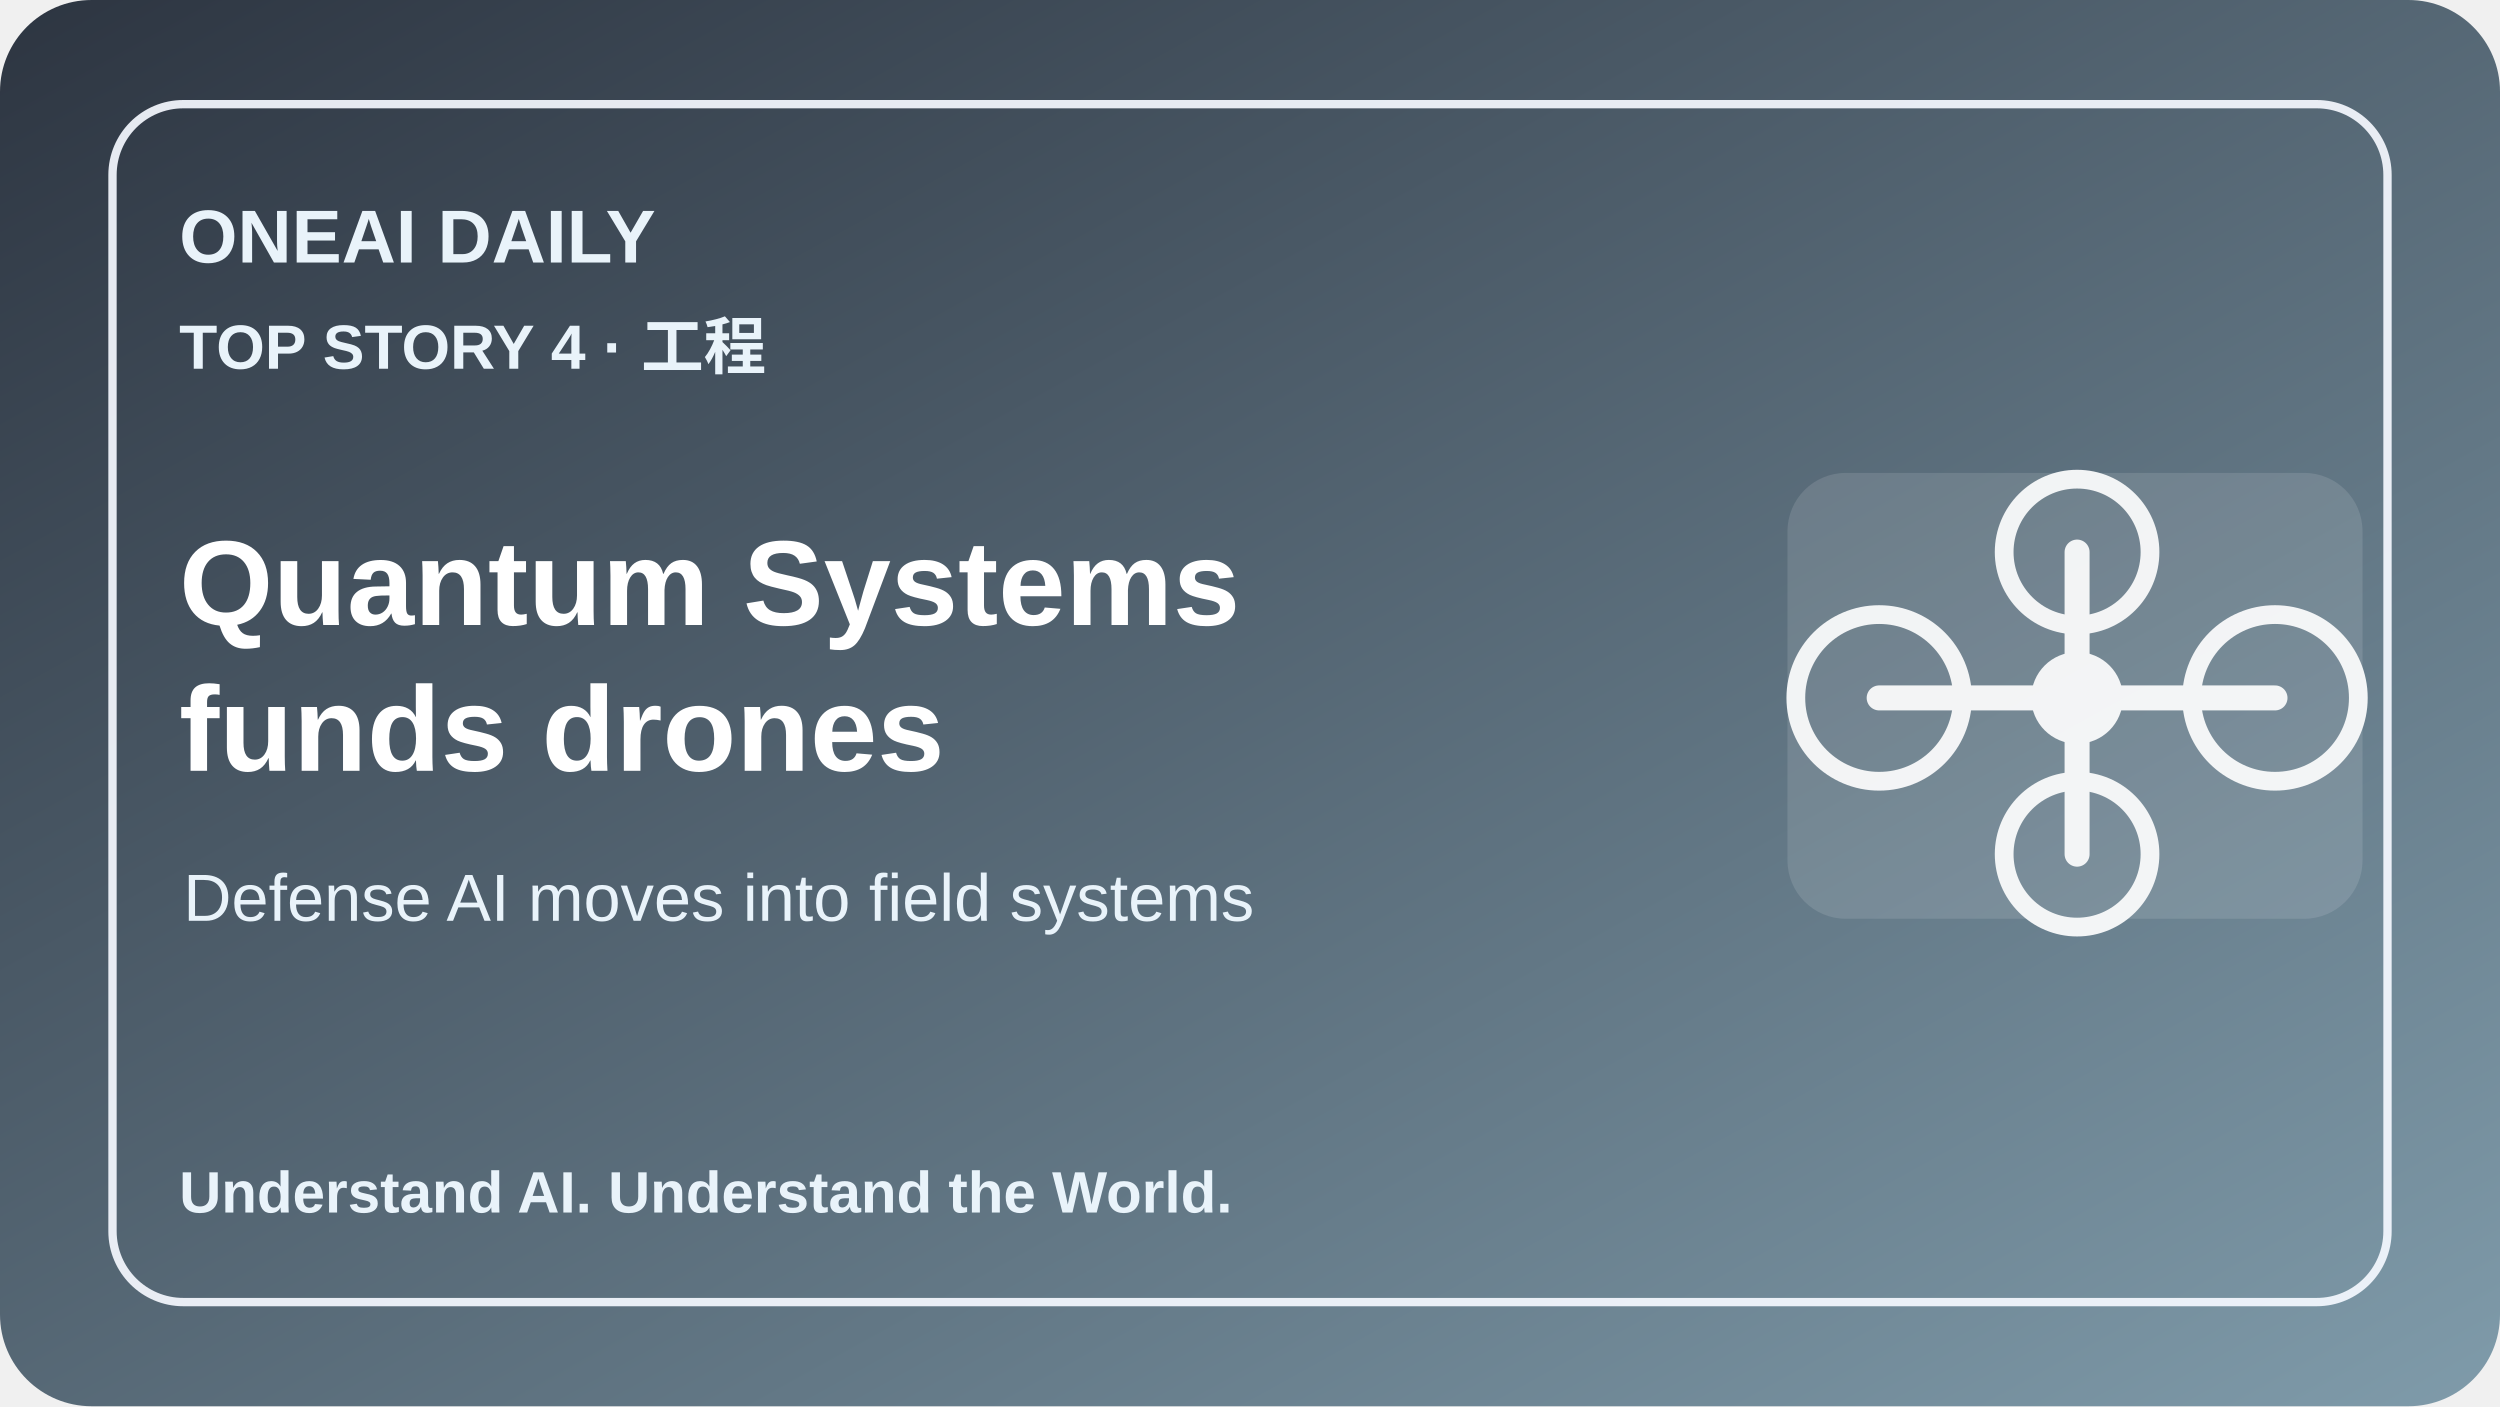
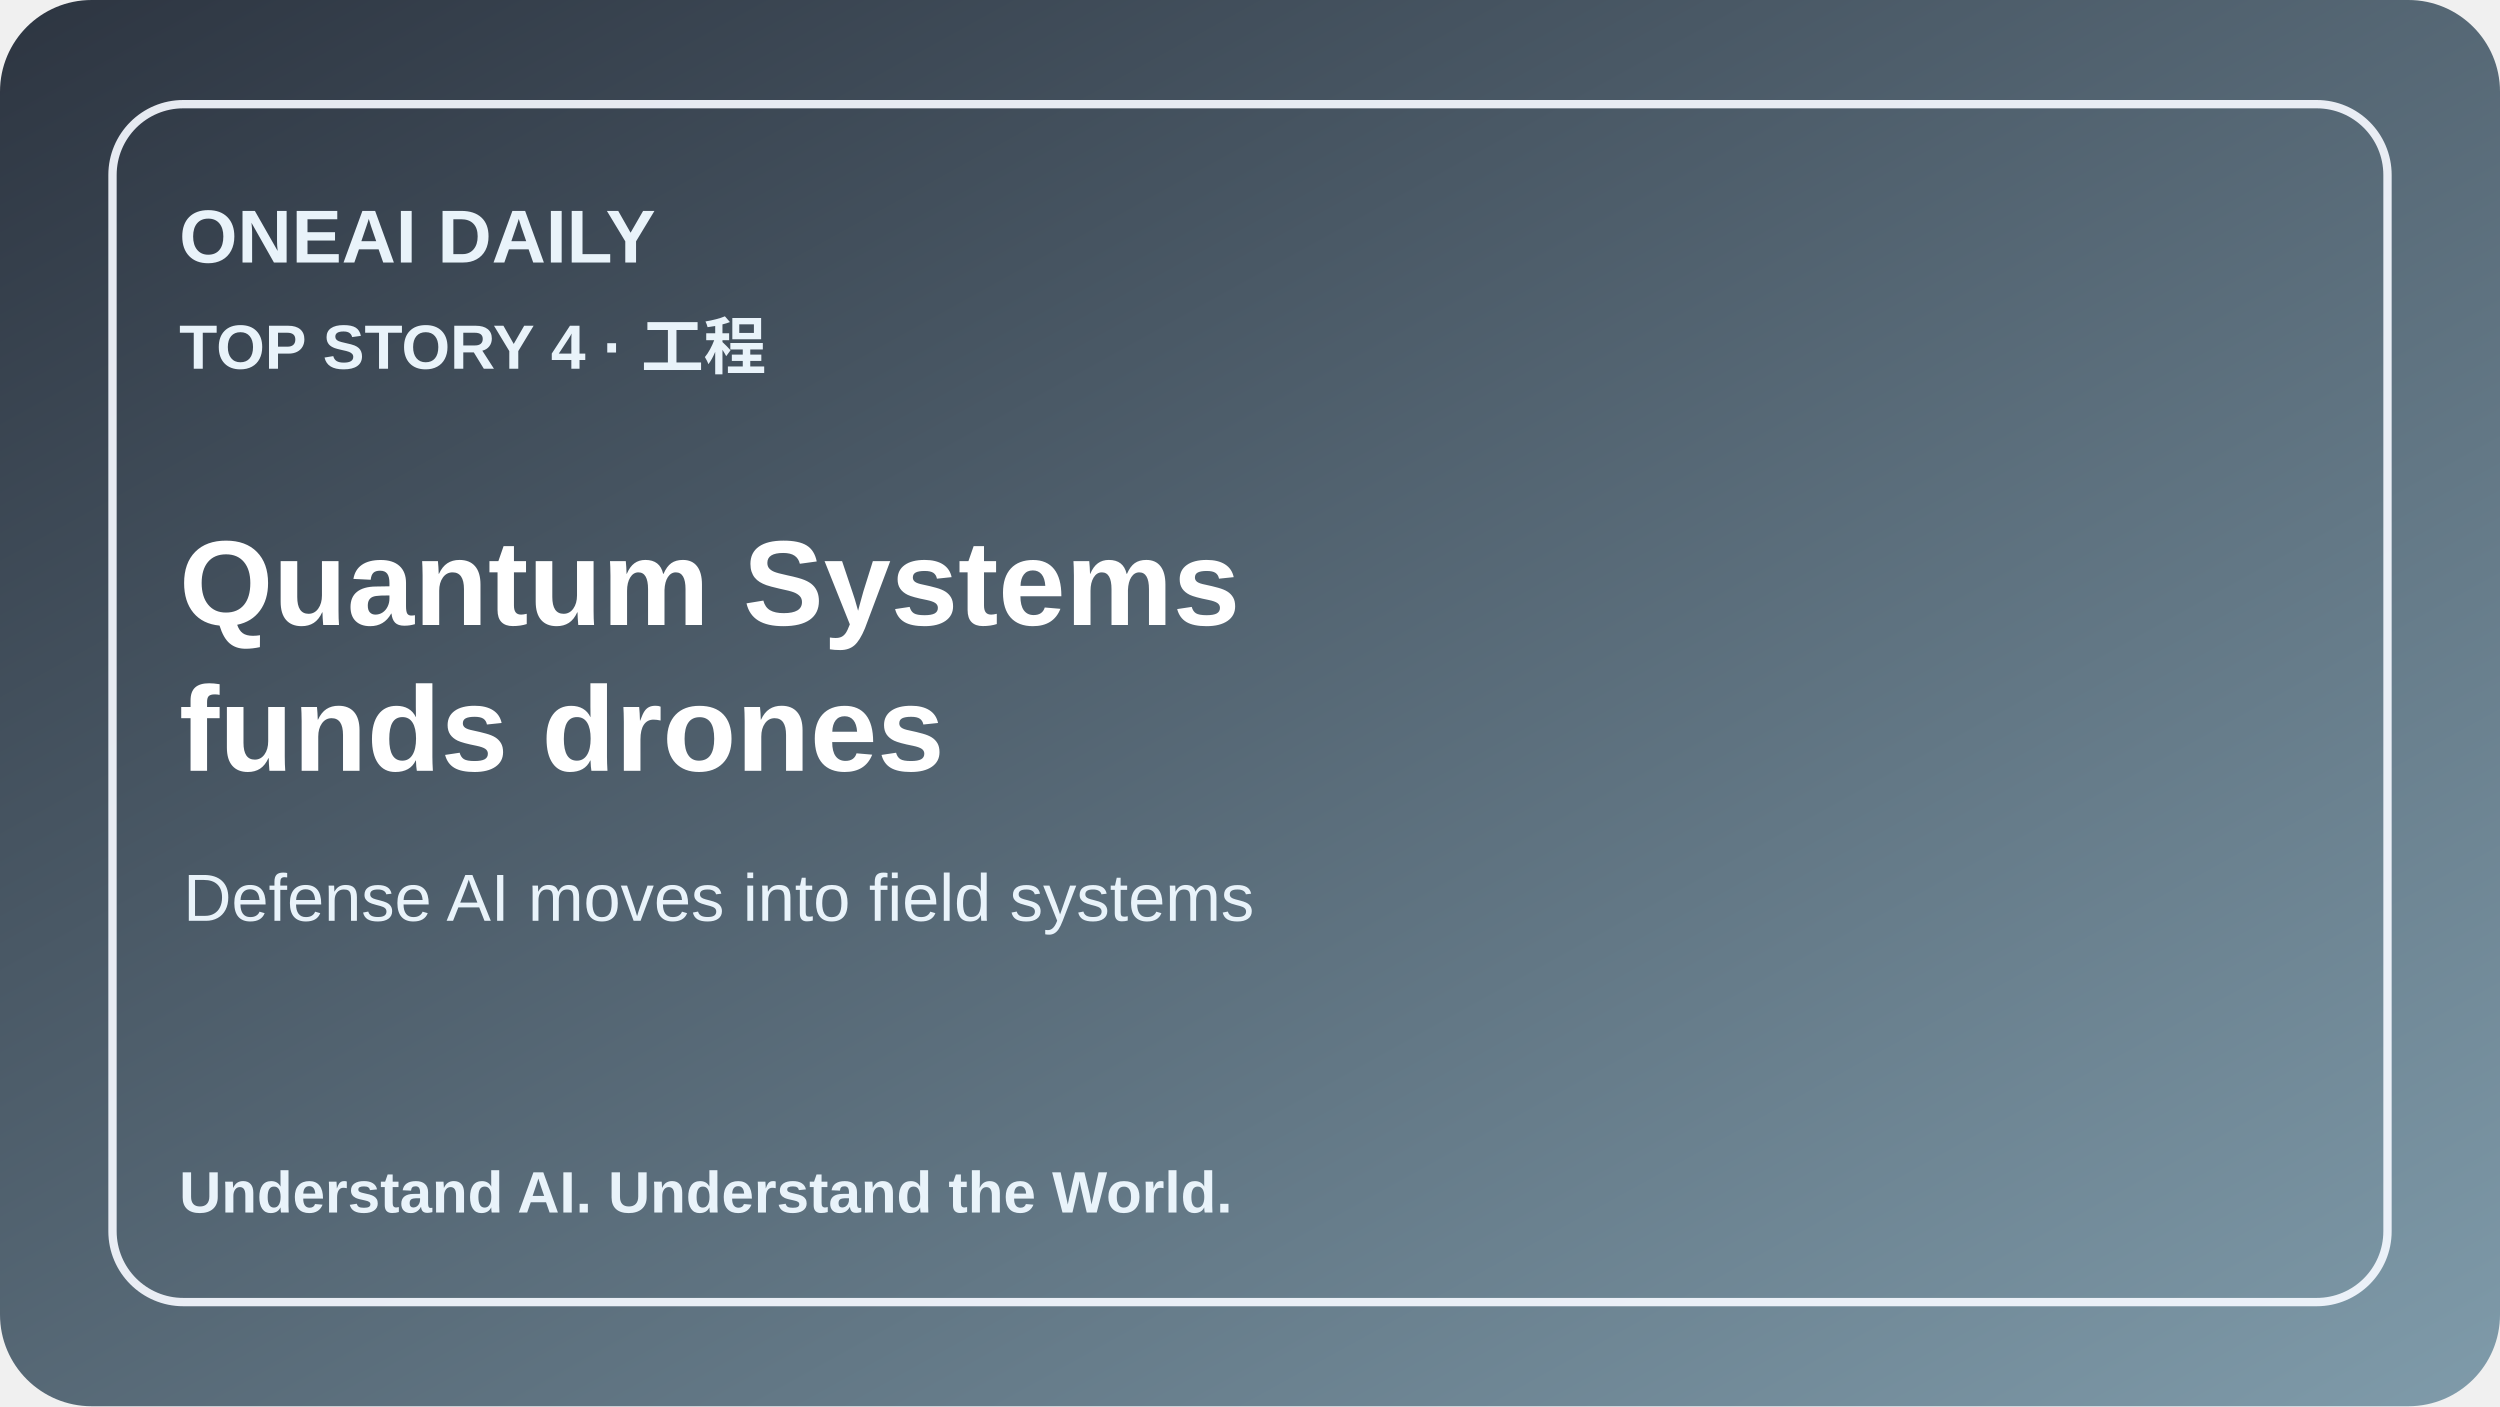
<svg xmlns="http://www.w3.org/2000/svg" width="1200" height="675" viewBox="0 0 1200 675" role="img" aria-label="Quantum Systems drones funding daily briefing card">
  <defs>
    <linearGradient id="g" x1="0" x2="1" y1="0" y2="1">
      <stop offset="0" stop-color="#2d3541" />
      <stop offset="1" stop-color="#7f9baa" />
    </linearGradient>
  </defs>
  <rect width="1200" height="675" rx="44" fill="url(#g)" />
  <rect x="54" y="50" width="1092" height="575" rx="34" fill="none" stroke="#f5f8ff" stroke-width="4" opacity="0.92" />
  <text x="86" y="126" font-family="Arial, 'Noto Sans CJK SC', sans-serif" font-size="36" font-weight="700" fill="#e9f3fa">ONEAI DAILY</text>
  <text x="86" y="177" font-family="Arial, 'Noto Sans CJK SC', sans-serif" font-size="30" font-weight="700" fill="#e9f3fa">TOP STORY 4 · 工程</text>
  <text x="86" y="300" font-family="Arial, 'Noto Sans CJK SC', sans-serif" font-size="58" font-weight="800" fill="#ffffff">Quantum Systems</text>
  <text x="86" y="370" font-family="Arial, 'Noto Sans CJK SC', sans-serif" font-size="58" font-weight="800" fill="#ffffff">funds drones</text>
  <text x="88" y="442" font-family="Arial, 'Noto Sans CJK SC', sans-serif" font-size="32" fill="#e9f3fa">Defense AI moves into field systems</text>
-   <g transform="translate(830 185)" opacity="0.92">
-     <rect x="28" y="42" width="276" height="214" rx="28" fill="#ffffff" opacity="0.13" />
-     <path d="M72 150h190M167 80v145" stroke="#ffffff" stroke-width="12" stroke-linecap="round" />
-     <circle cx="72" cy="150" r="40" fill="none" stroke="#ffffff" stroke-width="9" />
-     <circle cx="262" cy="150" r="40" fill="none" stroke="#ffffff" stroke-width="9" />
-     <circle cx="167" cy="80" r="35" fill="none" stroke="#ffffff" stroke-width="9" />
-     <circle cx="167" cy="225" r="35" fill="none" stroke="#ffffff" stroke-width="9" />
-     <circle cx="167" cy="150" r="22" fill="#ffffff" />
-   </g>
  <text x="86" y="582" font-family="Arial, 'Noto Sans CJK SC', sans-serif" font-size="28" font-weight="700" fill="#e9f3fa">Understand AI. Understand the World.</text>
</svg>
